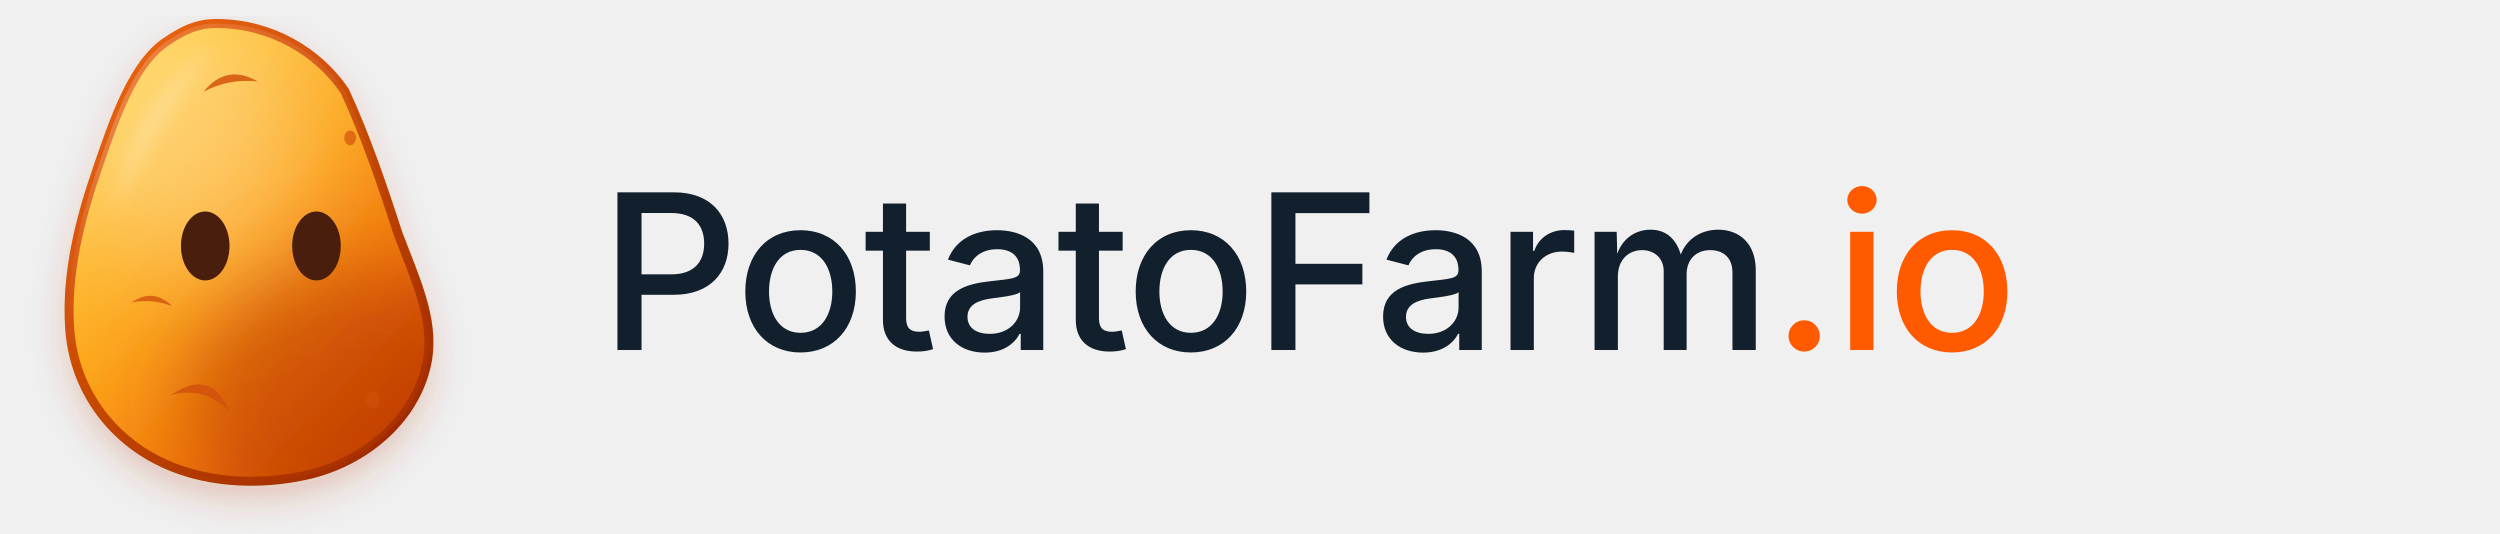
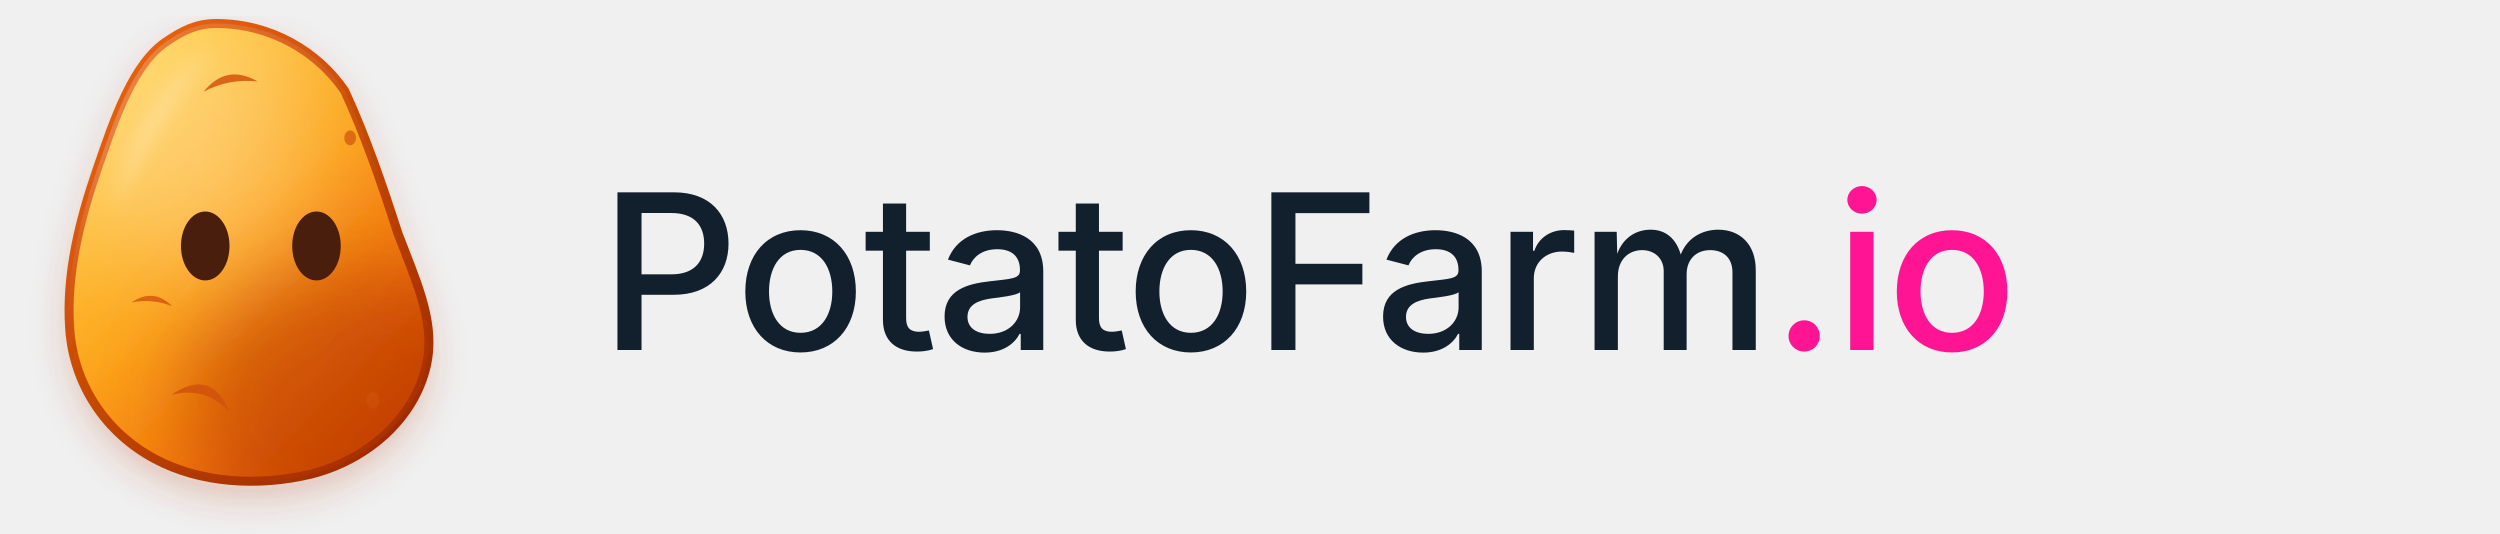
<svg xmlns="http://www.w3.org/2000/svg" viewBox="0 0 300 64" width="300" height="64">
  <g transform="scale(0.94)">
    <defs>
      <linearGradient id="shh1" x1="18%" y1="6%" x2="88%" y2="96%">
        <stop offset="0" stop-color="#FFD04A" />
        <stop offset="0.42" stop-color="#FCA51B" />
        <stop offset="0.72" stop-color="#F2760A" />
        <stop offset="1" stop-color="#D24500" />
      </linearGradient>
      <linearGradient id="rmh1" x1="18%" y1="6%" x2="88%" y2="96%">
        <stop offset="0" stop-color="#E8620A" />
        <stop offset="1" stop-color="#9E2A00" />
      </linearGradient>
      <filter id="blh1" x="-60%" y="-60%" width="220%" height="220%">
        <feGaussianBlur stdDeviation="7" />
      </filter>
      <filter id="sdh1" x="-60%" y="-60%" width="220%" height="220%">
        <feGaussianBlur stdDeviation="5" />
      </filter>
      <filter id="sph1" x="-60%" y="-60%" width="220%" height="220%">
        <feGaussianBlur stdDeviation="1.1" />
      </filter>
      <filter id="dph1" x="-35%" y="-35%" width="180%" height="180%">
        <feDropShadow dx="0" dy="2" stdDeviation="2.2" flood-color="#B83400" flood-opacity="0.22" />
      </filter>
      <clipPath id="cph1">
        <path d="M27.6,3.0 C34.6,3.0 40.6,6.6 44.0,11.6 C46.6,17.2 48.8,23.6 50.8,29.8 C53.0,35.6 55.4,40.6 54.6,45.8 C53.4,53.0 47.2,58.6 39.8,60.5 C32.8,62.2 25.4,61.6 19.8,58.6 C13.4,55.2 9.4,49.0 8.9,42.0 C8.4,35.0 10.2,28.0 12.4,21.6 C14.6,15.2 17.0,8.0 21.4,5.2 C23.2,4.0 25.0,3.0 27.6,3.0 Z" />
      </clipPath>
    </defs>
    <path d="M27.6,3.0 C34.6,3.0 40.6,6.6 44.0,11.6 C46.6,17.2 48.8,23.6 50.8,29.8 C53.0,35.6 55.4,40.6 54.6,45.8 C53.4,53.0 47.2,58.6 39.8,60.5 C32.8,62.2 25.4,61.6 19.8,58.6 C13.4,55.2 9.4,49.0 8.9,42.0 C8.4,35.0 10.2,28.0 12.4,21.6 C14.6,15.2 17.0,8.0 21.4,5.2 C23.2,4.0 25.0,3.0 27.6,3.0 Z" fill="url(#shh1)" stroke="url(#rmh1)" stroke-width="1.15" stroke-linejoin="round" filter="url(#dph1)" />
    <g clip-path="url(#cph1)">
      <ellipse cx="46" cy="52" rx="22" ry="18" fill="#B23600" opacity="0.5" filter="url(#sdh1)" />
      <ellipse cx="24" cy="18" rx="16" ry="17" fill="#FFFFFF" opacity="0.28" filter="url(#blh1)" />
      <path d="M14.6,27.0 Q16.7,14.1 27.0,6.2 Q19.4,15.8 14.6,27.0 Z" fill="#FFF0CE" opacity="0.45" filter="url(#sph1)" />
    </g>
    <ellipse cx="26.2" cy="31.4" rx="3.1" ry="4.4" fill="#4A1E0C" />
    <ellipse cx="40.4" cy="31.4" rx="3.1" ry="4.4" fill="#4A1E0C" />
    <path d="M21.9,50.4 Q27.0,46.9 29.3,52.6 Q26.3,49.3 21.9,50.4 Z" fill="#D2530C" opacity="0.9" />
    <path d="M40.2,47.4 Q43.1,39.4 51.6,40.2 Q44.8,42.1 40.2,47.4 Z" fill="#D2530C" opacity="0.72" />
    <path d="M26.0,11.7 Q28.9,8.1 32.9,10.4 Q29.2,10.0 26.0,11.7 Z" fill="#D2530C" opacity="0.85" />
    <path d="M16.8,38.6 Q19.6,36.7 22.0,39.1 Q19.5,38.1 16.8,38.6 Z" fill="#D2530C" opacity="0.8" />
    <ellipse cx="44.7" cy="17.6" rx="0.75" ry="0.95" fill="#D2530C" opacity="0.7" />
    <ellipse cx="47.6" cy="51.1" rx="0.85" ry="1.05" fill="#D2530C" opacity="0.5" />
  </g>
-   <text x="72" y="42" font-family="Inter,-apple-system,BlinkMacSystemFont,'Segoe UI',Roboto,sans-serif" font-size="26" font-weight="500" letter-spacing="-0.3" fill="#12202E">PotatoFarm<tspan fill="#FF5A00">.io</tspan>
+   <text x="72" y="42" font-family="Inter,-apple-system,BlinkMacSystemFont,'Segoe UI',Roboto,sans-serif" font-size="26" font-weight="500" letter-spacing="-0.3" fill="#12202E">PotatoFarm<tspan fill="#FF1493">.io</tspan>
  </text>
</svg>
